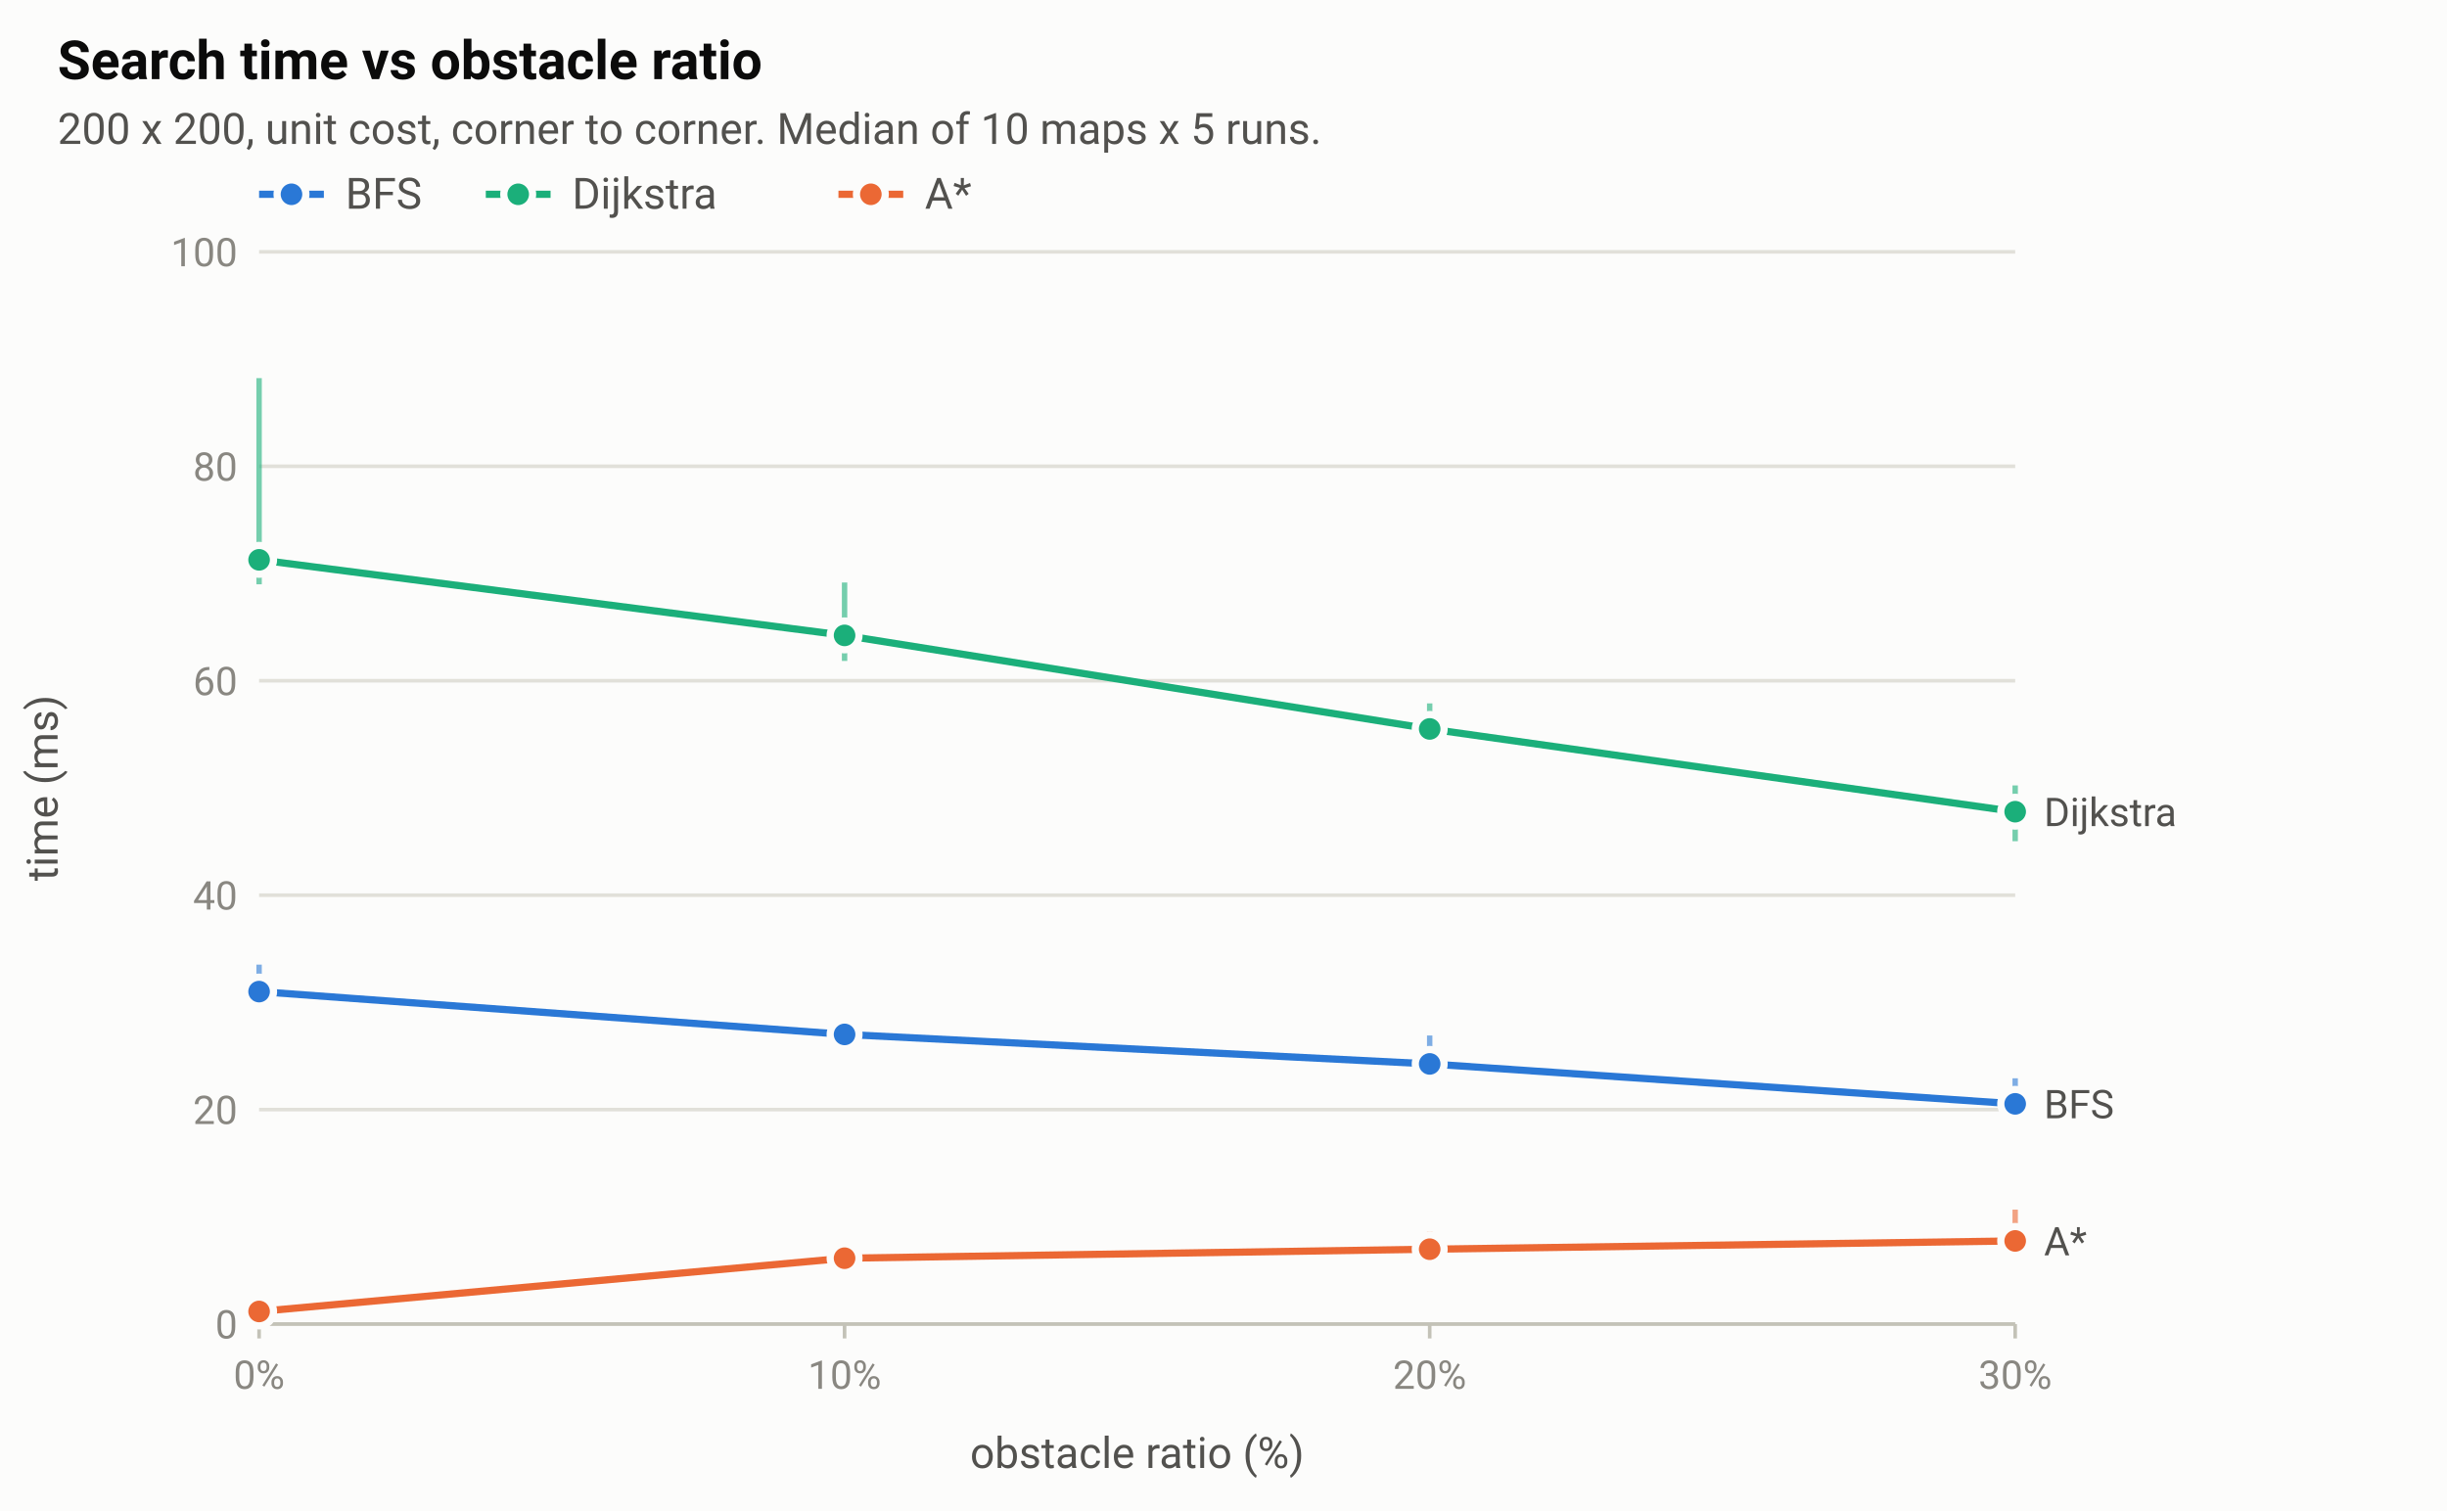
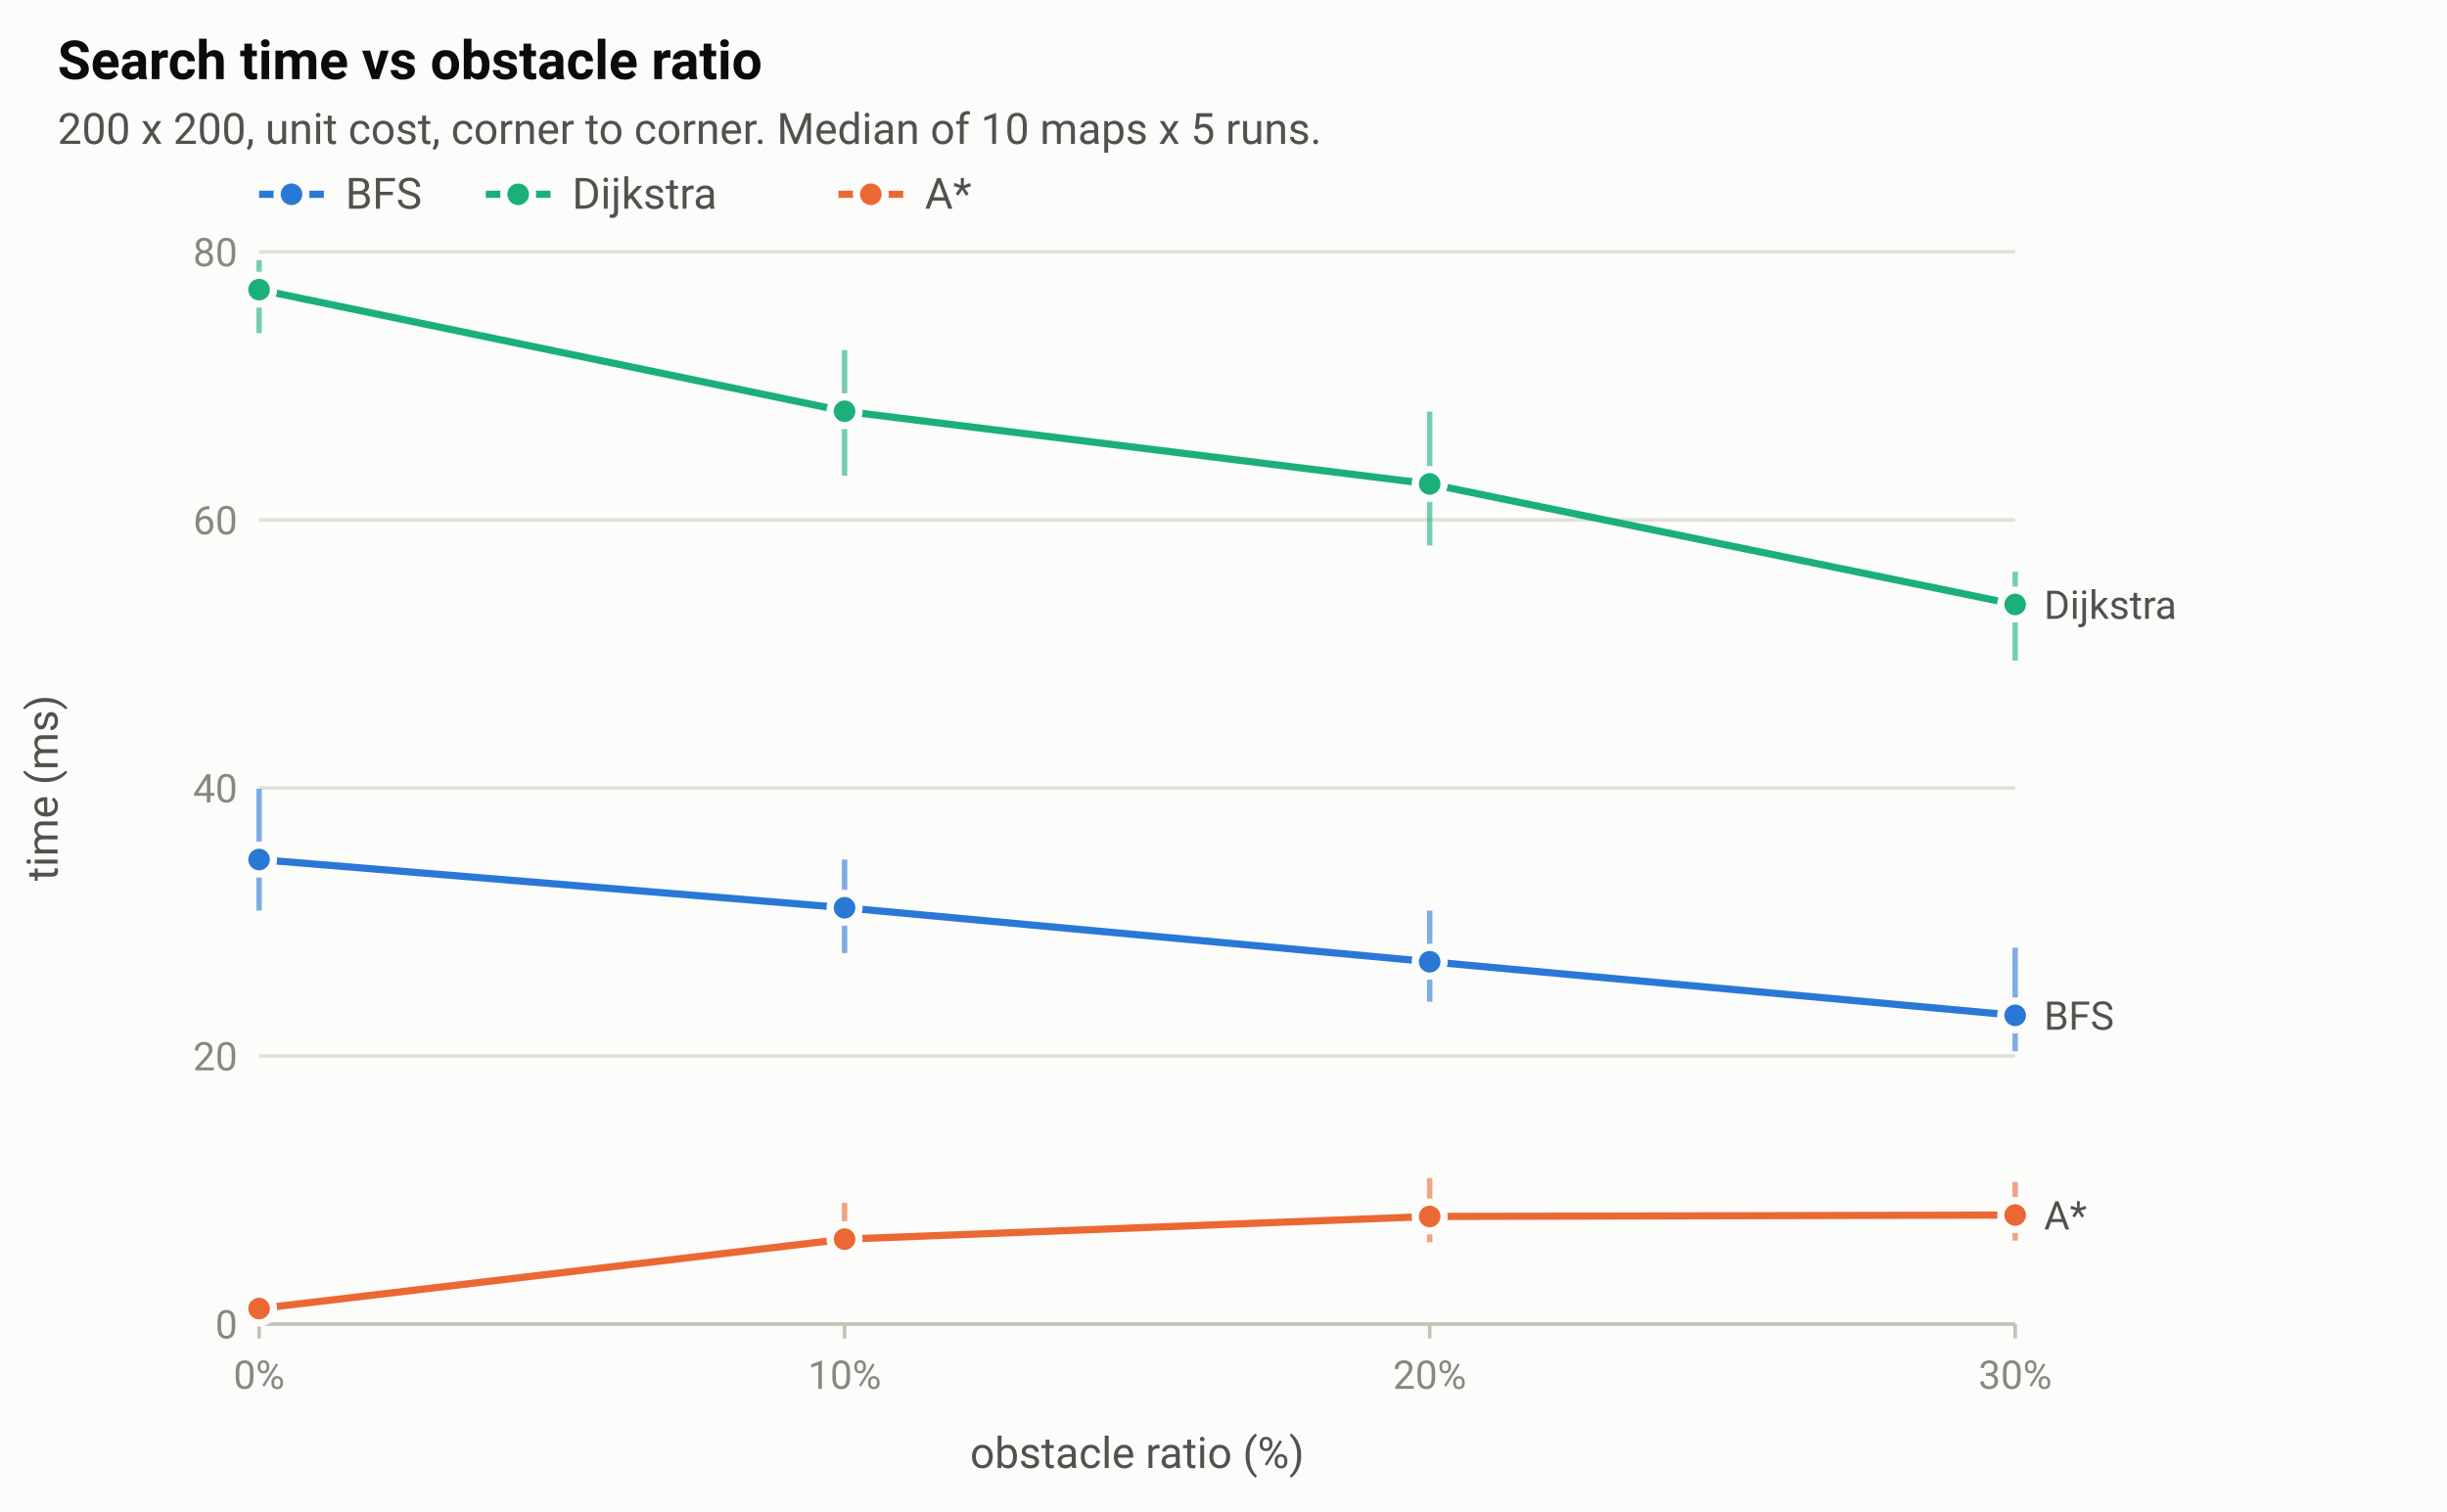
<svg xmlns="http://www.w3.org/2000/svg" width="680" height="420" viewBox="0 0 680 420" font-family="system-ui, -apple-system, 'Segoe UI', Roboto, Helvetica, Arial, sans-serif">
  <rect width="100%" height="100%" fill="#fcfcfb" />
  <text x="16.0" y="22.0" font-size="15" fill="#0b0b0b" text-anchor="start" font-weight="600">Search time vs obstacle ratio</text>
  <text x="16.0" y="40.0" font-size="12" fill="#52514e" text-anchor="start" font-weight="normal">200 x 200, unit cost, corner to corner. Median of 10 maps x 5 runs.</text>
  <line x1="72" y1="368.0" x2="560" y2="368.0" stroke="#e1e0d9" stroke-width="1" />
  <text x="66.0" y="372.0" font-size="11" fill="#898781" text-anchor="end" font-weight="normal">0</text>
-   <line x1="72" y1="308.4" x2="560" y2="308.4" stroke="#e1e0d9" stroke-width="1" />
-   <text x="66.0" y="312.4" font-size="11" fill="#898781" text-anchor="end" font-weight="normal">20</text>
-   <line x1="72" y1="248.8" x2="560" y2="248.8" stroke="#e1e0d9" stroke-width="1" />
-   <text x="66.0" y="252.8" font-size="11" fill="#898781" text-anchor="end" font-weight="normal">40</text>
-   <line x1="72" y1="189.2" x2="560" y2="189.2" stroke="#e1e0d9" stroke-width="1" />
-   <text x="66.0" y="193.2" font-size="11" fill="#898781" text-anchor="end" font-weight="normal">60</text>
-   <line x1="72" y1="129.6" x2="560" y2="129.6" stroke="#e1e0d9" stroke-width="1" />
-   <text x="66.0" y="133.6" font-size="11" fill="#898781" text-anchor="end" font-weight="normal">80</text>
+   <line x1="72" y1="293.5" x2="560" y2="293.5" stroke="#e1e0d9" stroke-width="1" />
+   <text x="66.0" y="297.5" font-size="11" fill="#898781" text-anchor="end" font-weight="normal">20</text>
+   <line x1="72" y1="219.0" x2="560" y2="219.0" stroke="#e1e0d9" stroke-width="1" />
+   <text x="66.0" y="223.0" font-size="11" fill="#898781" text-anchor="end" font-weight="normal">40</text>
+   <line x1="72" y1="144.5" x2="560" y2="144.5" stroke="#e1e0d9" stroke-width="1" />
+   <text x="66.0" y="148.5" font-size="11" fill="#898781" text-anchor="end" font-weight="normal">60</text>
  <line x1="72" y1="70.0" x2="560" y2="70.0" stroke="#e1e0d9" stroke-width="1" />
-   <text x="66.0" y="74.0" font-size="11" fill="#898781" text-anchor="end" font-weight="normal">100</text>
+   <text x="66.0" y="74.0" font-size="11" fill="#898781" text-anchor="end" font-weight="normal">80</text>
  <text x="16.0" y="219.0" font-size="12" fill="#52514e" text-anchor="middle" font-weight="normal" transform="rotate(-90 16.0 219.0)">time (ms)</text>
  <line x1="72.0" y1="368" x2="72.0" y2="372" stroke="#c3c2b7" />
  <text x="72.0" y="386.0" font-size="11" fill="#898781" text-anchor="middle" font-weight="normal">0%</text>
  <line x1="234.7" y1="368" x2="234.7" y2="372" stroke="#c3c2b7" />
  <text x="234.7" y="386.0" font-size="11" fill="#898781" text-anchor="middle" font-weight="normal">10%</text>
  <line x1="397.3" y1="368" x2="397.3" y2="372" stroke="#c3c2b7" />
  <text x="397.3" y="386.0" font-size="11" fill="#898781" text-anchor="middle" font-weight="normal">20%</text>
  <line x1="560.0" y1="368" x2="560.0" y2="372" stroke="#c3c2b7" />
  <text x="560.0" y="386.0" font-size="11" fill="#898781" text-anchor="middle" font-weight="normal">30%</text>
  <line x1="72" y1="368" x2="560" y2="368" stroke="#c3c2b7" stroke-width="1" />
  <text x="316.0" y="408.0" font-size="12" fill="#52514e" text-anchor="middle" font-weight="normal">obstacle ratio (%)</text>
-   <line x1="72.0" y1="278.6" x2="72.0" y2="268.1" stroke="#2a78d6" stroke-width="1.5" stroke-opacity="0.6" />
-   <line x1="234.7" y1="288.6" x2="234.7" y2="284.9" stroke="#2a78d6" stroke-width="1.5" stroke-opacity="0.6" />
-   <line x1="397.3" y1="297.1" x2="397.3" y2="287.8" stroke="#2a78d6" stroke-width="1.5" stroke-opacity="0.6" />
-   <line x1="560.0" y1="307.7" x2="560.0" y2="299.7" stroke="#2a78d6" stroke-width="1.5" stroke-opacity="0.6" />
-   <polyline points="72.0,275.6 234.7,287.5 397.3,295.7 560.0,306.8" fill="none" stroke="#2a78d6" stroke-width="2" />
-   <circle cx="72.0" cy="275.6" r="4" fill="#2a78d6" stroke="#fcfcfb" stroke-width="2" />
-   <circle cx="234.7" cy="287.5" r="4" fill="#2a78d6" stroke="#fcfcfb" stroke-width="2" />
-   <circle cx="397.3" cy="295.7" r="4" fill="#2a78d6" stroke="#fcfcfb" stroke-width="2" />
-   <circle cx="560.0" cy="306.8" r="4" fill="#2a78d6" stroke="#fcfcfb" stroke-width="2" />
-   <text x="568.0" y="310.8" font-size="11" fill="#52514e" text-anchor="start" font-weight="normal">BFS</text>
-   <line x1="72.0" y1="162.4" x2="72.0" y2="105.1" stroke="#1baf7a" stroke-width="1.5" stroke-opacity="0.6" />
-   <line x1="234.7" y1="183.7" x2="234.7" y2="161.9" stroke="#1baf7a" stroke-width="1.5" stroke-opacity="0.6" />
-   <line x1="397.3" y1="207.2" x2="397.3" y2="195.5" stroke="#1baf7a" stroke-width="1.5" stroke-opacity="0.6" />
-   <line x1="560.0" y1="233.8" x2="560.0" y2="218.3" stroke="#1baf7a" stroke-width="1.5" stroke-opacity="0.6" />
-   <polyline points="72.0,155.6 234.7,176.6 397.3,202.6 560.0,225.6" fill="none" stroke="#1baf7a" stroke-width="2" />
-   <circle cx="72.0" cy="155.6" r="4" fill="#1baf7a" stroke="#fcfcfb" stroke-width="2" />
-   <circle cx="234.7" cy="176.6" r="4" fill="#1baf7a" stroke="#fcfcfb" stroke-width="2" />
-   <circle cx="397.3" cy="202.6" r="4" fill="#1baf7a" stroke="#fcfcfb" stroke-width="2" />
-   <circle cx="560.0" cy="225.6" r="4" fill="#1baf7a" stroke="#fcfcfb" stroke-width="2" />
-   <text x="568.0" y="229.6" font-size="11" fill="#52514e" text-anchor="start" font-weight="normal">Dijkstra</text>
-   <line x1="72.0" y1="364.6" x2="72.0" y2="364.4" stroke="#eb6834" stroke-width="1.5" stroke-opacity="0.6" />
-   <line x1="234.7" y1="351.5" x2="234.7" y2="347.2" stroke="#eb6834" stroke-width="1.5" stroke-opacity="0.6" />
-   <line x1="397.3" y1="350.3" x2="397.3" y2="342.2" stroke="#eb6834" stroke-width="1.5" stroke-opacity="0.6" />
-   <line x1="560.0" y1="349.4" x2="560.0" y2="336.2" stroke="#eb6834" stroke-width="1.5" stroke-opacity="0.6" />
-   <polyline points="72.0,364.5 234.7,349.7 397.3,347.2 560.0,344.9" fill="none" stroke="#eb6834" stroke-width="2" />
-   <circle cx="72.0" cy="364.5" r="4" fill="#eb6834" stroke="#fcfcfb" stroke-width="2" />
-   <circle cx="234.7" cy="349.7" r="4" fill="#eb6834" stroke="#fcfcfb" stroke-width="2" />
-   <circle cx="397.3" cy="347.2" r="4" fill="#eb6834" stroke="#fcfcfb" stroke-width="2" />
-   <circle cx="560.0" cy="344.9" r="4" fill="#eb6834" stroke="#fcfcfb" stroke-width="2" />
-   <text x="568.0" y="348.9" font-size="11" fill="#52514e" text-anchor="start" font-weight="normal">A*</text>
+   <line x1="72.0" y1="253.1" x2="72.0" y2="219.2" stroke="#2a78d6" stroke-width="1.5" stroke-opacity="0.6" />
+   <line x1="234.7" y1="264.9" x2="234.7" y2="238.9" stroke="#2a78d6" stroke-width="1.5" stroke-opacity="0.6" />
+   <line x1="397.3" y1="278.4" x2="397.3" y2="253.1" stroke="#2a78d6" stroke-width="1.5" stroke-opacity="0.6" />
+   <line x1="560.0" y1="292.2" x2="560.0" y2="263.4" stroke="#2a78d6" stroke-width="1.5" stroke-opacity="0.6" />
+   <polyline points="72.0,238.9 234.7,252.3 397.3,267.3 560.0,282.2" fill="none" stroke="#2a78d6" stroke-width="2" />
+   <circle cx="72.0" cy="238.9" r="4" fill="#2a78d6" stroke="#fcfcfb" stroke-width="2" />
+   <circle cx="234.7" cy="252.3" r="4" fill="#2a78d6" stroke="#fcfcfb" stroke-width="2" />
+   <circle cx="397.3" cy="267.3" r="4" fill="#2a78d6" stroke="#fcfcfb" stroke-width="2" />
+   <circle cx="560.0" cy="282.2" r="4" fill="#2a78d6" stroke="#fcfcfb" stroke-width="2" />
+   <text x="568.0" y="286.2" font-size="11" fill="#52514e" text-anchor="start" font-weight="normal">BFS</text>
+   <line x1="72.0" y1="92.6" x2="72.0" y2="72.3" stroke="#1baf7a" stroke-width="1.5" stroke-opacity="0.6" />
+   <line x1="234.7" y1="132.2" x2="234.7" y2="97.3" stroke="#1baf7a" stroke-width="1.5" stroke-opacity="0.6" />
+   <line x1="397.3" y1="151.6" x2="397.3" y2="114.4" stroke="#1baf7a" stroke-width="1.5" stroke-opacity="0.6" />
+   <line x1="560.0" y1="183.6" x2="560.0" y2="158.9" stroke="#1baf7a" stroke-width="1.5" stroke-opacity="0.6" />
+   <polyline points="72.0,80.5 234.7,114.3 397.3,134.5 560.0,168.0" fill="none" stroke="#1baf7a" stroke-width="2" />
+   <circle cx="72.0" cy="80.5" r="4" fill="#1baf7a" stroke="#fcfcfb" stroke-width="2" />
+   <circle cx="234.7" cy="114.3" r="4" fill="#1baf7a" stroke="#fcfcfb" stroke-width="2" />
+   <circle cx="397.3" cy="134.5" r="4" fill="#1baf7a" stroke="#fcfcfb" stroke-width="2" />
+   <circle cx="560.0" cy="168.0" r="4" fill="#1baf7a" stroke="#fcfcfb" stroke-width="2" />
+   <text x="568.0" y="172.0" font-size="11" fill="#52514e" text-anchor="start" font-weight="normal">Dijkstra</text>
+   <line x1="72.0" y1="363.7" x2="72.0" y2="361.3" stroke="#eb6834" stroke-width="1.5" stroke-opacity="0.6" />
+   <line x1="234.7" y1="347.5" x2="234.7" y2="334.3" stroke="#eb6834" stroke-width="1.5" stroke-opacity="0.6" />
+   <line x1="397.3" y1="345.3" x2="397.3" y2="327.4" stroke="#eb6834" stroke-width="1.5" stroke-opacity="0.6" />
+   <line x1="560.0" y1="344.8" x2="560.0" y2="328.5" stroke="#eb6834" stroke-width="1.5" stroke-opacity="0.6" />
+   <polyline points="72.0,363.7 234.7,344.4 397.3,338.1 560.0,337.7" fill="none" stroke="#eb6834" stroke-width="2" />
+   <circle cx="72.0" cy="363.7" r="4" fill="#eb6834" stroke="#fcfcfb" stroke-width="2" />
+   <circle cx="234.7" cy="344.4" r="4" fill="#eb6834" stroke="#fcfcfb" stroke-width="2" />
+   <circle cx="397.3" cy="338.1" r="4" fill="#eb6834" stroke="#fcfcfb" stroke-width="2" />
+   <circle cx="560.0" cy="337.7" r="4" fill="#eb6834" stroke="#fcfcfb" stroke-width="2" />
+   <text x="568.0" y="341.7" font-size="11" fill="#52514e" text-anchor="start" font-weight="normal">A*</text>
  <line x1="72" y1="54" x2="90" y2="54" stroke="#2a78d6" stroke-width="2" />
  <circle cx="81" cy="54" r="4" fill="#2a78d6" stroke="#fcfcfb" stroke-width="2" />
  <text x="96.0" y="58.0" font-size="12" fill="#52514e" text-anchor="start" font-weight="normal">BFS</text>
  <line x1="135" y1="54" x2="153" y2="54" stroke="#1baf7a" stroke-width="2" />
  <circle cx="144" cy="54" r="4" fill="#1baf7a" stroke="#fcfcfb" stroke-width="2" />
  <text x="159.0" y="58.0" font-size="12" fill="#52514e" text-anchor="start" font-weight="normal">Dijkstra</text>
  <line x1="233" y1="54" x2="251" y2="54" stroke="#eb6834" stroke-width="2" />
  <circle cx="242" cy="54" r="4" fill="#eb6834" stroke="#fcfcfb" stroke-width="2" />
  <text x="257.0" y="58.0" font-size="12" fill="#52514e" text-anchor="start" font-weight="normal">A*</text>
</svg>
